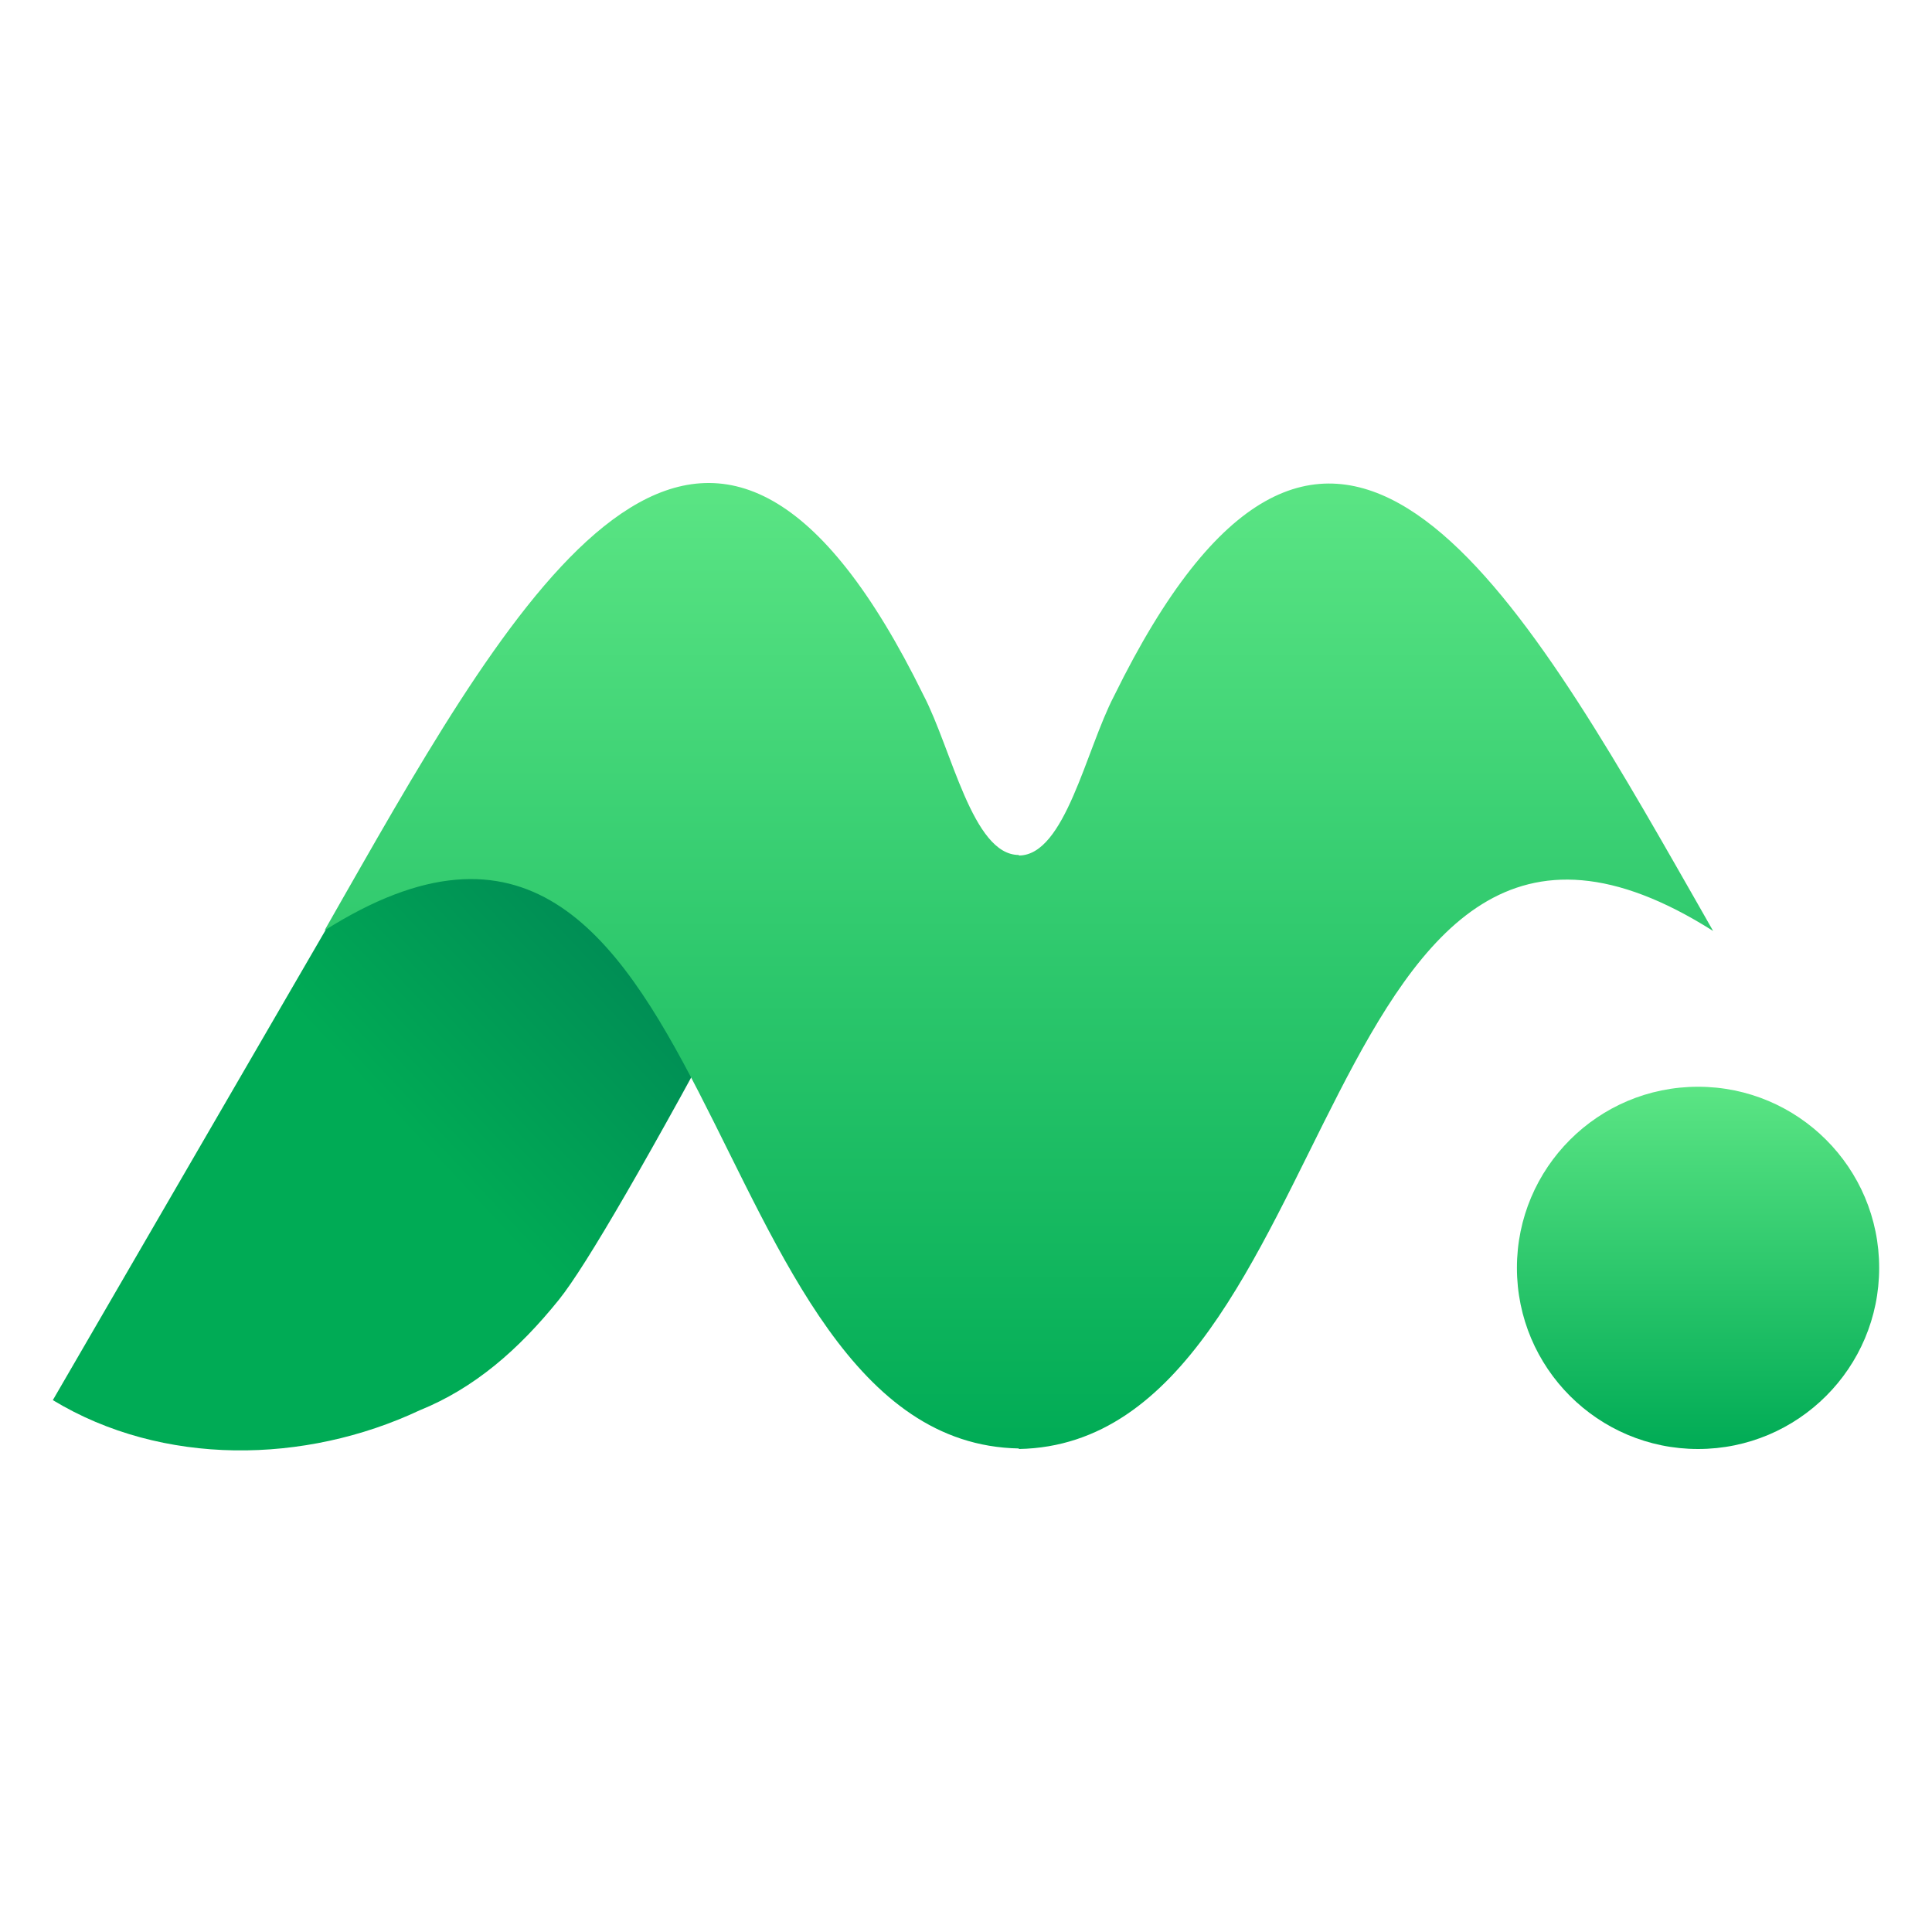
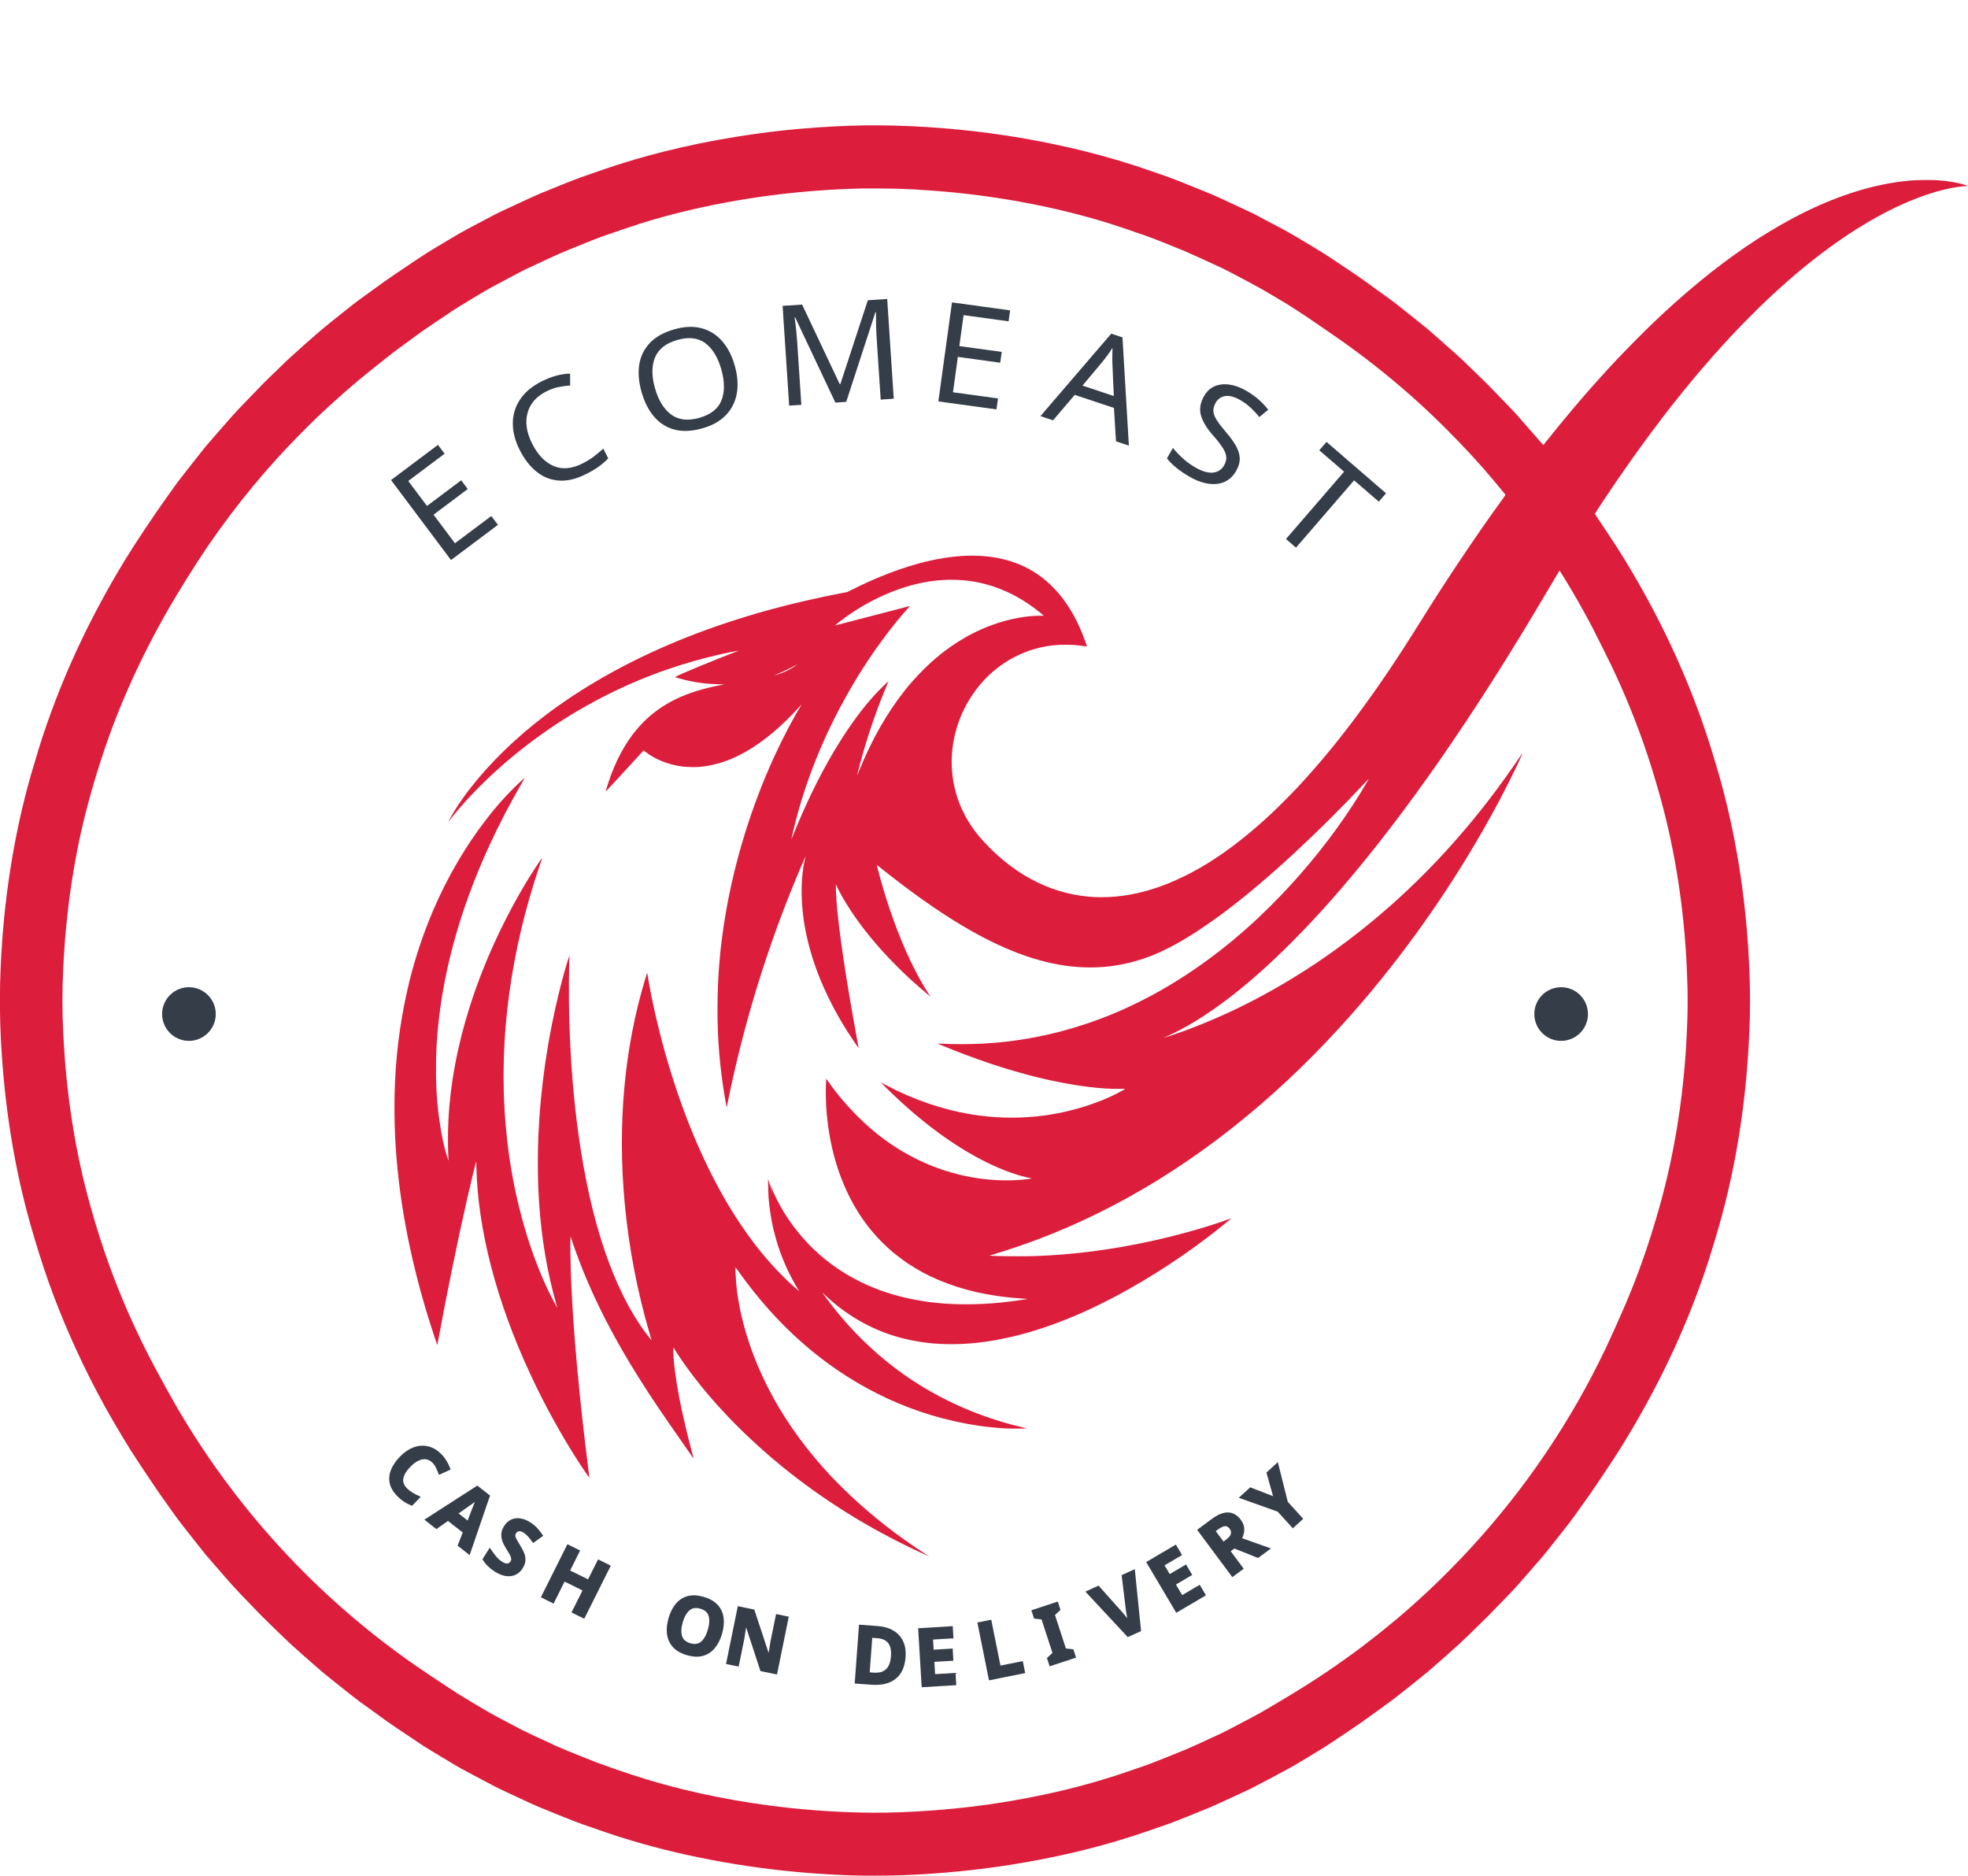
- <svg xmlns="http://www.w3.org/2000/svg" height="512" viewBox="0 0 512 512" width="512">
-   <linearGradient id="a" x1="100%" x2="50%" y1="5.663%" y2="50%">
-     <stop offset="0" stop-color="#007b55" />
-     <stop offset="1" stop-color="#00ab55" />
-   </linearGradient>
-   <linearGradient id="b" x1="50%" x2="50%" y1="0%" y2="100%">
-     <stop offset="0" stop-color="#5be584" />
-     <stop offset="1" stop-color="#00ab55" />
-   </linearGradient>
-   <g fill="none" fill-rule="evenodd" transform="translate(14 128)">
-     <path d="m92.807 83.107c44.289 22.889 46.308 23.935 46.401 23.98.012.009.642.333 44.793 23.153-26.072 48.54-42.693 77.266-49.868 86.179-10.759 13.37-22.495 23.493-36.93 29.334-30.346 14.262-68.07 14.929-97.202-2.704z" fill="url(#a)" />
-     <g fill="url(#b)">
-       <path d="m430.31 101.726c-46.271-80.956-94.1-157.228-149.043-45.344-7.516 14.383-12.995 42.337-25.267 42.337v-.142c-12.272 0-17.749-27.953-25.265-42.337-54.945-111.885-102.774-35.612-149.045 45.344-3.482 6.105-6.827 11.932-9.69 16.996 106.038-67.127 97.11 135.666 184 137.278v.142c86.891-1.611 77.962-204.405 184-137.28-2.861-5.062-6.206-10.889-9.69-16.994" />
-       <path d="m436 256c26.509 0 48-21.491 48-48s-21.491-48-48-48-48 21.491-48 48 21.491 48 48 48" />
-     </g>
-   </g>
+ <svg xmlns="http://www.w3.org/2000/svg" id="Layer_1" data-name="Layer 1" viewBox="0 0 3397.54 3237.95">
+   <defs>
+     <style>.cls-1{fill:#dc1d3c;}.cls-1,.cls-2{fill-rule:evenodd;}.cls-2{fill:none;stroke:#000;}.cls-3{font-size:241.71px;font-family:ArchivoBlack-Regular, Archivo Black;}.cls-3,.cls-4,.cls-5{fill:#353d49;}.cls-4{font-size:137.01px;stroke:#353d49;stroke-miterlimit:10;stroke-width:4px;font-family:AdobeFanHeitiStd-Bold, AdobeFanHeitiStd Bold-B5pc-H;font-weight:700;}</style>
+   </defs>
+   <path class="cls-1" d="M3481.84,406.47c-12.77-4.21-28.49-7-49.08-8.57-6.16-.49-30.27-.46-38.44,0-55.83,3.32-116.8,20.19-180,49.88-36,16.91-77.45,41-114.75,66.61-52.07,35.81-103.41,78-156.71,128.88-16,15.28-47.67,47.21-63.94,64.49-39.22,41.71-77.36,85.85-115.67,133.77-5.81,7.26-10.69,13.34-10.8,13.45s-5.27-5.43-20.2-22.74c-20.94-24.28-30.29-34.69-42-46.63-3.74-3.83-11.13-11.47-16.41-17-14-14.67-17.9-18.56-31.23-31.46-6.62-6.41-15.58-15.13-19.9-19.37-11.45-11.24-23.74-22.43-46.92-42.7-6.48-5.67-14-12.26-16.69-14.67s-6.77-5.91-9-7.73c-3.35-2.76-32.86-26.32-52-41.52-2.56-2-8.1-6.18-12.34-9.21s-12-8.59-17.29-12.42-11.21-8.11-13.22-9.53l-5.07-3.7c-8.49-6.27-18.87-13.5-31.67-22.07l-30.22-20.18c-12.19-8.17-18.85-12.36-37.75-23.71-35.24-21.15-37.59-22.49-64.64-36.72-6-3.17-12.66-6.68-14.82-7.84-20.38-11-17.83-9.71-57.66-28.18-7.66-3.54-17.6-8.16-22.07-10.26s-13.83-6.07-20.77-8.88-17.14-6.91-22.66-9.18c-23.58-9.7-41.3-16.44-58.38-22.23-4.39-1.47-12-4.12-17-5.89-32.63-11.56-72.92-23.53-112-33.32a1523.18,1523.18,0,0,0-215.84-37.18c-39.21-3.84-74.27-6-113.43-7.12-10.89-.29-41-.55-48.22-.4-42.82.87-70.3,2.32-113.43,5.92-34.8,2.93-74.31,7.87-111.69,14-45.67,7.43-82.19,15-125.64,25.84-34.69,8.69-72.63,20-104,31-5.66,2-14.81,5.14-20.33,7-21.23,7.23-32.74,11.65-66.09,25.28-7.5,3.07-16.68,6.79-20.36,8.27s-11.16,4.77-16.56,7.29-12.58,5.85-16,7.38c-43,19.93-40.35,18.66-55.94,26.88-5.67,3-11.8,6.21-13.63,7.2-3.31,1.71-10.08,5.31-23.68,12.55-10.95,5.84-19.78,10.88-35.43,20.33-8,4.82-19.61,11.83-25.86,15.57-6.77,4-16.93,10.55-25.27,16.12-33.35,22.28-51.45,34.57-59.84,40.67-4.94,3.6-10.51,7.61-12.34,8.95s-8.11,5.86-13.95,10.11-12.75,9.24-15.39,11.12-6.63,4.89-8.86,6.66l-23.39,18.61c-31,24.66-28.67,22.75-62.74,52.7C593.8,699.25,583.4,708.83,571,721c-9.28,9.15-23.77,23.16-26.12,25.3-1.34,1.2-12.11,12.35-27.52,28.44-3.56,3.75-9.17,9.56-12.45,12.93-10.05,10.31-20.51,22-40.67,45.32-5.67,6.53-12.84,14.83-16,18.44s-6.85,8-8.28,9.88-7.63,9.7-13.83,17.46c-24.25,30.52-33,41.89-40.64,53-1.64,2.38-8.3,11.73-14.78,20.77-17.49,24.37-48.83,71.51-65,97.8-64.63,105.08-115,214.62-150.16,326.6-2.78,8.83-11.32,37.39-14.05,46.92-29.75,104.11-47.5,217-52.47,334-1,23.36-1.16,31.92-1.16,56.5,0,27.86.5,45.35,2,73.93,6,110.27,23.26,216.38,51.27,314.6,19.89,69.8,39.45,125,65.36,184.75,30.76,70.82,64.77,135.19,107.71,203.66,8.63,13.8,42.24,64.2,50.31,75.49,13.07,18.28,19.06,26.7,21.79,30.65,6.56,9.53,19,25.79,36,47.06,5.7,7.12,12.29,15.4,14.65,18.45,5.69,7.26,5.55,7.09,18.33,21.82,35.32,40.69,35.9,41.36,57.23,63.5,5.46,5.63,12.75,13.24,16.26,16.93,8.51,8.91,14.88,15.25,30.73,30.67,31.67,30.74,31.75,30.82,70.65,64.87,13.77,12.08,17.05,14.84,30.5,25.59,27.46,22,43.23,34.36,48.19,37.91,3,2.15,8.8,6.33,12.93,9.32s11.24,8.11,15.86,11.45c13.63,9.79,15.51,11.15,19,13.8,1.84,1.39,9.88,6.85,17.88,12.2s20.27,13.53,27.3,18.27l16.56,11.13c3.86,2.55,41.45,25.33,54.76,33.14,11,6.45,29,16.18,56.64,30.62,2,1.05,6.65,3.51,10.32,5.49,6.21,3.31,17.86,8.86,44.58,21.18,6,2.76,15,6.94,20,9.29s11,5,13.22,5.87,11.58,4.68,20.76,8.43c36.54,14.92,48.75,19.6,67.54,25.94,4.15,1.42,11.88,4.09,17.14,5.95,22.4,7.92,47.29,15.8,72.33,22.92,102.86,29.17,218.38,47.89,330.28,53.59,29.83,1.55,43.64,1.89,71.32,1.89,22.57,0,34-.2,54-1a1579.29,1579.29,0,0,0,182.71-18c65.65-10.57,122.48-23.26,180.69-40.4,19.46-5.72,39.53-12.2,58.09-18.74,5.2-1.83,13.89-4.86,19.32-6.68,15.4-5.2,31.84-11.47,53.89-20.51l23.67-9.64c12.43-5,18.8-7.9,58-26.06,22.28-10.34,18.67-8.54,51.41-25.8,28.5-15,41.6-22.25,53.74-29.68,6.28-3.84,10.69-6.51,30.8-18.62,6.78-4.1,14.72-9,17.65-11s16.51-11.06,30.22-20.24,25.81-17.4,26.93-18.24,3.91-2.88,6.24-4.57l33.46-24.1c14.38-10.35,18.59-13.6,42.5-32.66,29.86-23.82,31.61-25.27,46.65-38.52,6-5.25,13.34-11.7,16.36-14.37,16.84-14.79,27.79-24.81,37.21-34,3.83-3.78,13-12.74,20.48-20,15.34-14.86,17.43-17,31.84-32,5.72-6,12.9-13.44,16-16.55,13.79-14.09,19.89-20.89,49.66-55.34,4.13-4.79,9.3-10.75,11.48-13.22s6.13-7.26,8.74-10.6,9.15-11.59,14.5-18.3c19.93-25.07,27.83-35.35,35.29-45.9,5.87-8.33,15.66-22.07,24.37-34.27,7.91-11.08,40.32-59.67,48.83-73.21,67.54-107.53,118.49-215.42,155.56-329.41,4.8-14.75,13.71-44.3,18.71-61.9q44.31-156.74,51.73-333.31c.91-22,1.13-32.59,1.13-53.74,0-24.43-.54-44.74-2-72.48-5.78-109.85-23-216.5-50.87-314.88-2.7-9.47-10.54-35.88-13.8-46.33-37.24-119.74-91.62-236.23-162.59-348.3-2.49-3.92-12.2-18.65-21.61-32.76l-17.08-25.62,6.27-9.67c7.12-10.93,24.26-36.55,32.31-48.29,69.63-101.52,137.34-186.44,207.61-260.28,13.18-13.85,37.53-38.14,51-50.86,64.66-61.15,127.32-108.43,189.28-142.89,56.16-31.26,113.14-51.1,154.52-53.83l3.19-.22Zm-721.28,698.39c11.62-19.73,19.06-32.28,19.56-32.91.29-.38.38-.29,8.13,12.29,16.07,26,33.23,56.15,47.7,83.65,4.9,9.39,27.39,54.36,32.65,65.37a1328.09,1328.09,0,0,1,62.81,154.68c7.77,23.35,16.81,53.07,23.46,77.32,25.4,92.38,40.58,191.09,45.21,293.63,2.09,46.65,1.82,81-1,129.85-5.81,99.46-21.9,196.45-47.35,285.4-17.92,62.66-35.53,112.66-58.53,166.45-9.1,21.26-24.67,55.92-33.44,74.37-4.47,9.47-18.15,36.83-23.21,46.47a1398.66,1398.66,0,0,1-245.46,335.34c-48.19,48.65-95,89.59-151.49,132.52a1446,1446,0,0,1-126.65,85.23c-4.25,2.5-15.28,9.12-24.55,14.67-22.6,13.54-27.86,16.44-59.4,33-23.19,12.2-28.38,14.87-32.54,16.79-2.15,1-15.16,7-28.9,13.36-17.32,8-28.33,12.93-35.88,16l-25.7,10.43c-20.4,8.3-39.78,15.65-49.82,18.91-1.37.43-6.45,2.2-11.33,3.91A1223.76,1223.76,0,0,1,1889.63,3185c-80.84,17.22-162.91,27.18-249.62,30.35-58.47,2.12-124.9-.58-191.69-7.85-82.91-9-165.14-25.38-240.26-47.77-17-5.09-39.59-12.44-53.3-17.35-3.11-1.1-9.07-3.16-13.22-4.59-14.61-5-29.4-10.54-48.08-18.16l-23.82-9.64c-6.94-2.79-17.28-7.23-23-9.82-33.66-15.48-51.5-23.85-57.66-27.07-3.83-2-9.64-5.08-12.92-6.77-7-3.64-25-13.15-31-16.38-11-5.87-19.82-11-42.62-24.66-22.22-13.34-26.7-16.12-44.88-28.24-11.1-7.38-25-16.61-30.94-20.57a1401.29,1401.29,0,0,1-432.74-459.46c-9-15.45-27-47.87-38.34-69.14-16.51-30.9-34.37-67.79-47.59-98.18-25-57.69-44-110.91-62.44-175.57-27.22-95.33-43.44-197.5-48.37-304.6a1083.63,1083.63,0,0,1,0-111.11c4.15-91.53,16.9-181.13,37.64-264.34a1465.2,1465.2,0,0,1,47.12-151.64c31.35-83.49,72.39-166.33,122-246.19l7.93-12.79A1396.21,1396.21,0,0,1,566.35,878.13c19.28-21.29,49.4-52.23,69.92-71.77C666,778,699,749.13,729,725.29l24.89-19.85c12.29-9.82,14.5-11.47,31.06-23.52,6.8-4.92,14.17-10.35,16.41-12.07,9.21-7,19.55-14.22,37.5-26.23,6.71-4.47,17.95-12,25-16.76,12.56-8.51,15.92-10.57,50.26-31.14C932,585,936.87,582.3,964.2,568c4.7-2.46,12.64-6.68,17.57-9.32,11.53-6.16,13.54-7.12,46-22.14,22.06-10.19,29.93-13.68,41.83-18.5,8.08-3.29,17.61-7.17,21.21-8.66,10.89-4.5,30.42-12.14,37.18-14.52,15.17-5.41,55.51-19,66-22.32,94.43-29.53,201.51-49.26,308.92-56.95,24.44-1.77,45.94-2.79,73.79-3.5,7.23-.17,51.74.13,59.26.39,20.3.78,24.34.92,31.66,1.36,17.23,1,44.22,3,60,4.48,110.27,10.45,219,33.55,311.4,66.13,5.2,1.84,10.89,3.78,12.64,4.36,15.21,4.91,36,12.82,64.28,24.47,5.49,2.26,13.28,5.43,17.29,7,6.27,2.51,43.94,19.67,65.06,29.63,3.66,1.72,12.4,6.19,19.46,9.94s18.53,9.85,25.51,13.51c17.75,9.38,25.47,13.74,43,24.23,8.39,5,19.37,11.59,24.39,14.6,8.75,5.24,40.46,26.18,54.3,35.87,3.27,2.27,11.56,8,18.44,12.74a1409.11,1409.11,0,0,1,125.2,95.88c26.26,22.54,47.24,42,73.05,67.57,32.48,32.22,60.66,62.8,87.65,95.13,6.68,8,16.47,19.9,17.63,21.42.17.25-1.11,2.26-4.21,6.53-25.82,35.56-49,68.9-75.73,109s-45.4,69.1-73.72,114.59c-59.67,95.81-119.4,178-177,243.72-22.55,25.68-35.06,39-59.52,63.16-34.4,34-75,67.44-109.23,89.87a471.75,471.75,0,0,1-55.33,31.89c-36.69,18-71.09,28.91-106.61,33.67a281.21,281.21,0,0,1-47.64,2.18,253.64,253.64,0,0,1-96.93-24.43c-34.57-16.27-67-40.87-96.22-73-33.08-36.42-51.18-79-53.62-126.13-2.2-42.67,10.09-87.11,34.11-123.46,17.48-26.4,38.42-46.53,65-62.42a213.91,213.91,0,0,1,34.51-16c4.7-1.63,15.71-4.71,20.82-5.81a182.54,182.54,0,0,1,41.4-4.36,192,192,0,0,1,32,2.32,44.56,44.56,0,0,0,5.35.61c.17-.2-.85-3.39-3.61-10.92-11.59-31.9-26.26-58.22-44.71-80.23a214.69,214.69,0,0,0-28.25-27.22c-40.29-31.28-92.79-43.57-155.44-36.34-38.41,4.42-78.3,15.4-124.48,34.25-14,5.72-29.13,12.6-46.77,21.35l-10.74,5.31-5.81,1.08c-38.67,7.11-91.53,19.29-129.57,29.8-99.89,27.69-187.62,62.42-267.71,106-49.24,26.81-95.21,57.22-135.63,89.71-49.82,40-92.95,84.76-124.33,128.85-3.74,5.26-10.74,15.72-14,20.92-4.58,7.35-12.75,22.13-10.92,19.78a571.88,571.88,0,0,1,41.49-48.08c55.16-57.8,123.39-110.65,194.62-150.7a846.74,846.74,0,0,1,111.7-53c13.36-5.14,17.05-6.5,28.17-10.36a882.17,882.17,0,0,1,94.82-27c8.07-1.84,29.05-6,29.45-5.88.14,0-.35.32-1.13.62-1.34.52-8.29,3.23-29.17,11.45-22.45,8.83-50.2,20.3-65.5,27.07-7,3-13.51,6.18-13.51,6.39s.49.35,1.1.52,3.64,1,6.74,1.92a258.65,258.65,0,0,0,42.41,8.43c6.19.69,16.25,1.29,25.86,1.5l8.83.21-9.71,2c-10.57,2.13-10.86,2.18-20,4.47-53.14,13.25-92,36.17-121.81,71.9q-30.06,36-48,89.61c-2.31,7-5.39,17-5.22,17.2.11,0,6.88-7.31,15.13-16.24s23-25,32.76-35.58l17.7-19.23,2.24,1.74c17.33,13.68,41,23.12,65.67,26.11a182.54,182.54,0,0,0,26.88.62c19.71-1.4,41.39-7.07,61.29-16,37.82-17.08,75.7-46.68,114-89.07,1.57-1.75,2.88-3.16,2.93-3.16s-1,1.66-2.14,3.58c-13.31,21.43-32,57.43-47.15,90.71-38.23,84.16-66.78,177.06-82.12,267.26a960.31,960.31,0,0,0-14.12,164.41,885.49,885.49,0,0,0,12.64,152.06c1.71,10.15,3.23,18.28,3.31,17.84.24-1.42,4.68-23,6.56-31.78a2105.8,2105.8,0,0,1,96.3-321.42c4.77-12.22,12-30.32,17.4-43.28,5.6-13.4,15.75-37.1,15.92-37.1a39,39,0,0,1-.93,4.15c-6.88,27.69-7.84,66.21-2.59,104,4.86,34.91,15.17,71.65,30.08,107.41a583,583,0,0,0,44.64,85.46c3.69,5.87,18.71,28.45,19.84,29.77l.61.74-.17-.74c-.41-2-8-43.94-10-55.47-17.54-99.76-27.53-173.72-29.1-215-.17-4.79-.24-9.33-.12-10.06l.17-1.33,1.84,3.92c2.44,5.2,5.63,11.3,9.61,18.21,17.25,30.15,40.7,61.79,69,93.11,13.74,15.21,32.77,34.3,49.09,49.26,7,6.4,22.46,19.79,31.34,27.13l2.47,2-2.93-4.35c-16.59-24.78-35.76-63-51.36-102.4a970.3,970.3,0,0,1-35.26-107.62c-3.31-12.44-3.52-13.25-3.11-13,.18.11,3.51,2.76,7.44,5.86,51.5,41,95.92,72.48,138.12,97.78,69.28,41.54,131,64.84,188.82,71.29,26.76,3,54.26,2.44,78.63-1.58,33.7-5.57,62.4-15.33,94.65-32.21,28.7-15,62-36.83,97.89-64,69.42-52.67,156-132.64,235.15-217.11,4.59-4.91,8.39-8.92,8.45-8.92a2.5,2.5,0,0,1-.44.93c-.29.53-1.62,2.85-2.92,5.17-13.37,23.44-32.2,52.38-51.54,79.16A1087.43,1087.43,0,0,1,2261.51,1670c-58.18,54.84-120.64,100.37-185.33,135.16-14.23,7.65-36.83,18.77-49.82,24.49a690.64,690.64,0,0,1-66.38,25.59,667.68,667.68,0,0,1-175.89,33.17c-22.22,1.2-54.08,1.2-73.49,0-2.23-.14-4.1-.22-4.15-.17s1.62.77,3.63,1.59c59.93,24.87,113.55,42.91,167.84,56.48,27.95,7,63.45,13.71,87.44,16.58,23.07,2.76,38.43,3.75,55.28,3.58,5.46,0,9.93,0,9.93,0,0,.32-10,5.81-16.47,9.06-39.5,19.73-89.09,33.73-136.47,38.49a429.69,429.69,0,0,1-112.42-3.45c-50-8.19-100.77-25.59-147.86-50.6l-6.82-3.64-2.18-1.16,9.16,9.12c67.93,67.45,139.75,117.42,205.66,143.16,15.37,6,34.22,11.65,43.77,13.12,1.37.21,2.23.47,2,.59-.62.32-7.85,1.31-14.3,1.94-28.64,2.82-60.53,1.28-91.5-4.47a356.86,356.86,0,0,1-80.11-25,372.28,372.28,0,0,1-91.71-58.5,452.65,452.65,0,0,1-75.39-84l-1.45-2.06-.17,1.36c-.12.76-.38,5.64-.55,10.84-.38,9.7-.11,25.62.58,36.57,4.3,65.89,21.46,124.85,50.92,174.72a295.11,295.11,0,0,0,64.29,76c32.18,26.81,67.86,46,111.08,59.75,25.39,8.08,49.38,13.2,81.48,17.35,6.45.81,20.8,2.17,28.15,2.61,4,.26,8.34.55,9.61.66l2.33.21-4.94.78c-11.48,1.87-28.47,4.13-39.8,5.3-43.63,4.52-88.19,4.23-126.24-.85-33.61-4.5-65.63-12.75-94.33-24.29a327.48,327.48,0,0,1-93.59-57c-4.32-3.8-16.85-15.63-18.48-17.46-.61-.72-2.9-3.19-5.08-5.49a324.66,324.66,0,0,1-38.78-51.18,307.35,307.35,0,0,1-23-46.33c-.92-2.4-1.73-4.3-1.77-4.3s1.31,4.73,2.94,10.25,2.84,10.14,2.79,10.2c-.27,0-4.49-14.26-7.47-25.16l-.58-2.17.15,10.89a314.77,314.77,0,0,0,3.51,46,354.4,354.4,0,0,0,46.68,131.73c1.82,3.05,3.31,5.59,3.31,5.73-.18,0-11-9.55-15.08-13.25a573.82,573.82,0,0,1-41.77-43.72q-63.48-74.33-112.56-182.74c-20.74-45.73-39.85-97.4-55.75-150.59-15.21-51-28.64-108-35.87-152.18-.64-3.9-1.21-7.12-1.28-7.19s-.17,0-3.92,12.53c-35.58,118.25-47.46,249.29-34.88,385a1193.67,1193.67,0,0,0,43.42,226.55c1.69,5.66,3,10.31,2.94,10.37s-5-6-9.56-12.08c-56.21-75.56-95.6-191.73-116.69-344.09-8.86-63.91-14.15-132.08-16-206.24-.7-26.81-.44-83.46.46-99.64l.15-2.61-1.17,3.48c-4.39,13.19-10.28,34.08-15.51,54.9a1278.89,1278.89,0,0,0-37.07,252.87c-1.21,28.44-1.21,66.47,0,93.69,2.86,62.71,11.4,122.29,25.45,177,2.15,8.34,4.56,17.2,6.11,22.42a32.23,32.23,0,0,1,.92,3.6c-.28.29-7.43-13-12.2-22.54-34.48-69.74-60.33-159.19-72.12-249.52-3.55-27.28-6-55.75-7.27-83.37a1041.58,1041.58,0,0,1,5.4-158.75q12.21-110.48,47.06-221.8c2.62-8.33,9.76-30,11.92-36.13a38.42,38.42,0,0,0,1.33-4.16c-.35-.31-14,20.31-21.27,32-43.48,70.38-79.47,148.35-103.67,224.6-21.61,68.09-33.87,133.89-37.07,198.49-.89,18.34-.89,45,0,62,.18,3.16.27,5.81.21,5.86s-3.93-11.8-5.41-17.34c-5.89-22.22-11-52.5-13.5-79.86a596.44,596.44,0,0,1-2.62-60.85c0-18.53.2-26.58,1.16-42.56,6.48-111,37.48-227.68,91.56-344.81,16.36-35.47,34.61-70.53,55-105.82,3-5.2,5.41-9.5,5.41-9.64-.26-.27-9.47,8.22-17.63,16.26a517.1,517.1,0,0,0-48,54.44c-36.43,46.88-67.65,100.3-92.63,158.49a804.74,804.74,0,0,0-40.3,120,894.58,894.58,0,0,0-25.3,175c-1.36,29.29-1.3,63.88.14,94.71q7.2,149.92,57.24,312.56c4.93,16,15.21,47.35,15.53,47.35a14.58,14.58,0,0,0,.67-2.85c14.06-77.24,35-179.78,50.72-248.42,5.55-24.23,15.05-63.77,15.65-65.22.15-.32.32,3.14.45,8.43,2.35,108.55,34.65,232.92,93,358.17A1274.35,1274.35,0,0,0,1085.13,2608c6.18,9.59,20.06,30.15,20.38,30.15,0-.05-1.1-9.18-2.49-20.27-14.81-116.83-25.25-231.2-28.87-316.49-1.07-25.3-1.84-63.21-1.46-73.89l.21-6.28,3.57,10.46c26.46,77.9,64.81,155.56,118.58,240.23,18,28.44,35,53.59,66.17,98.18,11.79,16.88,21.52,30.88,23,33.06a9.31,9.31,0,0,0,1.19,1.57c.05-.06-.73-3.17-1.74-6.91-8.89-32.51-18-71.43-23.42-100.05-6.39-33.81-10.19-65-9.81-81l.08-4.07,2.3,3.78c11,18.07,29.1,43,47.37,65.35,45.38,55.55,101.79,109.63,163.17,156.52,67.11,51.27,138.33,93.86,218.68,130.78,8.13,3.75,9.55,4.35,9.15,4-.14-.14-4.15-2.79-8.86-5.84a913.71,913.71,0,0,1-124.79-97.34c-8.19-7.67-28-27.34-34.6-34.46-32.39-34.67-59.29-69.34-82.41-106.1-45.46-72.31-74.4-152.43-81.51-225.71-1-11-1.83-28.51-1.25-28.85a26.29,26.29,0,0,1,3.57,4.52c4.41,6.31,8.43,11.83,14.21,19.53,68,90.6,149.71,158.2,244.27,202.06A575.49,575.49,0,0,0,1777.42,2548c14.26,2.06,29.21,3.57,45.46,4.59,8.19.52,36.14.52,36.65,0,.27-.29.24-.38-.22-.38-.74,0-17.7-4.22-25.4-6.28-62.43-16.87-120.29-42.84-172.25-77.24q-59.75-39.55-110.54-95.86a639.17,639.17,0,0,1-40.49-50.39l-3-4.19,1.91,1.72c1,1,4.1,3.77,6.8,6.24,38.67,35.47,83.58,59.61,133.57,71.75q93.42,22.7,210.17-10.05c35.4-9.93,74.86-24.89,113.43-43,8.74-4.1,32.94-16.24,42-21.06a1191.1,1191.1,0,0,0,171.1-111.81c12-9.47,27.07-21.79,26.86-22a23.79,23.79,0,0,0-2.49.85c-37.91,13.9-89.67,28.52-138.25,39-67.71,14.58-131.3,22.75-196.65,25.21-14.85.58-57,.46-69.87-.18-5.57-.26-10.17-.51-10.22-.54s3.3-1.12,7.41-2.33c24-7.17,51.32-16.38,74.56-25.13,145.69-54.78,283.29-140.27,411.33-255.51,57.78-52,116.28-113.23,168.66-176.5A1951.94,1951.94,0,0,0,2673,1475.17c11.94-22.22,30.09-58.33,37.18-73.92,5.09-11.19,6.83-15.17,6.77-15.26s-2,2.72-4.27,6.1c-37.88,56-74,102.67-116,150.06-7.17,8.11-23.56,25.95-29.34,32-23.93,24.9-41.15,41.74-64.51,63.21-7,6.4-8.92,8.17-20.19,18-27.05,23.73-59.05,49.21-88.31,70.3a1146.62,1146.62,0,0,1-145.39,89.53,1030.49,1030.49,0,0,1-118.66,52c-9.9,3.61-32.94,11.33-33.64,11.33,0,0,2.28-1.11,5.17-2.38a475,475,0,0,0,50.52-26.87c76.16-46.57,162.06-124.85,252.63-230.3,54.21-63.09,111.24-137.51,168.23-219.46C2634.94,1310.61,2695.64,1215.16,2760.56,1104.86ZM1607.63,1276.28c-22.29,22.57-44.13,50.74-66.68,86-30,46.86-58.37,103.06-83.21,164.91-2,4.88-3.62,8.86-3.67,8.86s3-13.77,5.38-23.3c18.64-75.64,48.22-150,88.22-222a904.28,904.28,0,0,1,88.69-131.7c7.87-9.62,16.61-19.78,20.91-24.2,1-1.07,1.77-1.95,1.63-1.95s-29.31,7.58-64.78,16.85-64.32,16.73-64.55,16.73c-.26-.26,11.53-9.49,19-14.81,39.35-28.18,84-48.54,126.93-58a255.44,255.44,0,0,1,65.65-5.84,222.73,222.73,0,0,1,39,5.09c32.91,7.29,63.64,21.61,93.36,43.55,5.23,3.83,16.3,12.72,16.5,13.21a45.63,45.63,0,0,1-5.23.08c-23.76-.43-54.87,5.38-82.88,15.49-28.78,10.4-55.21,24.75-81.36,44.18-24.11,17.9-49.71,43-70.12,68.67-31.35,39.54-57.37,85.26-79.72,140.07-1.21,3-2.35,5.81-2.49,6.23s-.38.72-.43.63c-.24-.23,5-20,9-34.51a1064.6,1064.6,0,0,1,42.64-121.85c1.19-2.86,2.15-5.27,2.09-5.32C1621.19,1263.11,1613.9,1269.91,1607.63,1276.28Zm-143.79-42.19c0,.24-3.4,2.59-6.83,4.77a107.36,107.36,0,0,1-27.68,12.44c-2.45.69-4.6,1.27-4.79,1.24a41.16,41.16,0,0,1,4.58-2c2.73-1.08,7-2.85,9.53-3.92,4.79-2.1,19.55-9.41,23-11.44C1463.81,1233.92,1463.84,1233.9,1463.84,1234.09Z" transform="translate(-87.94 -86.77)" />
+   <path class="cls-1" d="M2774.53,1459.54" transform="translate(-87.94 -86.77)" />
+   <text x="-87.94" y="-86.77" />
+   <path class="cls-2" d="M197.17,1869.57" transform="translate(-87.94 -86.77)" />
+   <text class="cls-3" transform="matrix(0.84, -0.63, 0.6, 0.8, 758.93, 981.57)">E</text>
+   <text class="cls-3" transform="translate(922.24 860.84) rotate(-26.76) scale(1.05 1)">C</text>
+   <text class="cls-3" transform="translate(1116.33 764.26) rotate(-15.86) scale(1.05 1)">O</text>
+   <text class="cls-3" transform="translate(1337.84 701.83) rotate(-3.76) scale(1.05 1)">M</text>
+   <text class="cls-3" transform="translate(1595.61 689.62) rotate(7.83) scale(1.05 1)">E</text>
+   <text class="cls-3" transform="matrix(0.99, 0.33, -0.32, 0.95, 1796.22, 718.35)">A</text>
+   <text class="cls-3" transform="translate(2000.55 789.85) rotate(29.74) scale(1.05 1)">S</text>
+   <text class="cls-3" transform="translate(2175.36 891.83) rotate(40.8) scale(1.05 1)">T</text>
+   <text class="cls-3" transform="matrix(0.68, 0.79, -0.76, 0.65, 2326.05, 1028.84)"> </text>
+   <text class="cls-3" transform="translate(2394.89 1110.95) rotate(55.32) scale(1.05 1)"> </text>
+   <text class="cls-3" transform="matrix(0.5, 0.92, -0.88, 0.48, 2454.91, 1199.79)"> </text>
+   <text class="cls-3" transform="translate(2505.52 1294.26) rotate(67.11) scale(1.05 1)"> </text>
+   <text class="cls-3" transform="translate(2546.11 1393.46) rotate(73.07) scale(1.05 1)"> </text>
+   <text class="cls-3" transform="translate(2576.17 1496.29) rotate(79.01) scale(1.05 1)"> </text>
+   <text class="cls-3" transform="matrix(0.09, 1.04, -1, 0.09, 2595.44, 1601.75)"> </text>
+   <text class="cls-3" transform="matrix(-0.01, 1.05, -1, -0.01, 2603.8, 1708.69)"> </text>
+   <text class="cls-3" transform="translate(2601.31 1815.98) rotate(96.42) scale(1.05 1)"> </text>
+   <text class="cls-3" transform="translate(2588.16 1922.57) rotate(102.05) scale(1.05 1)"> </text>
+   <text class="cls-3" transform="translate(2564.63 2027.37) rotate(107.6) scale(1.05 1)"> </text>
+   <text class="cls-3" transform="matrix(-0.41, 0.96, -0.92, -0.39, 2531.07, 2129.48)"> </text>
+   <text class="cls-3" transform="translate(2487.9 2227.96) rotate(118.51) scale(1.05 1)"> </text>
+   <text class="cls-3" transform="matrix(-0.58, 0.87, -0.83, -0.56, 2435.59, 2321.95)"> </text>
+   <text class="cls-3" transform="matrix(-0.66, 0.81, -0.77, -0.63, 2374.69, 2410.62)"> </text>
+   <text class="cls-3" transform="matrix(-0.73, 0.75, -0.71, -0.7, 2305.78, 2493.21)"> </text>
+   <text class="cls-3" transform="translate(2229.45 2569.11) rotate(139.87) scale(1.05 1)"> </text>
+   <text class="cls-4" transform="matrix(0.71, 0.69, -0.7, 0.72, 652.27, 2545.42)">C</text>
+   <text class="cls-4" transform="matrix(0.78, 0.61, -0.62, 0.79, 736.07, 2623.55)">A</text>
+   <text class="cls-4" transform="translate(827.57 2692.28) rotate(32.17) scale(0.99 1)">S</text>
+   <text class="cls-4" transform="matrix(0.89, 0.44, -0.45, 0.9, 925.45, 2751.06)">H</text>
+   <text class="cls-4" transform="translate(1028.32 2799.78) rotate(21.11) scale(0.99 1)"> </text>
+   <text class="cls-4" transform="matrix(0.95, 0.28, -0.28, 0.96, 1134.81, 2838.72)">O</text>
+   <text class="cls-4" transform="matrix(0.97, 0.2, -0.2, 0.98, 1243.78, 2868.48)">N</text>
+   <text class="cls-4" transform="translate(1354.24 2889.81) rotate(7.75) scale(0.99 1)"> </text>
+   <text class="cls-4" transform="translate(1465.51 2903.5) rotate(4.18) scale(0.99 1)">D</text>
+   <text class="cls-4" transform="matrix(0.99, -0.06, 0.06, 1, 1580.85, 2911.31)">E</text>
+   <text class="cls-4" transform="translate(1696.95 2900.85) rotate(-11.35) scale(0.99 1)">L</text>
+   <text class="cls-4" transform="matrix(0.94, -0.31, 0.31, 0.95, 1809.25, 2875.41)">I</text>
+   <text class="cls-4" transform="translate(1917.57 2837.33) rotate(-24.42) scale(0.99 1)">V</text>
+   <text class="cls-4" transform="matrix(0.85, -0.5, 0.51, 0.86, 2020.9, 2787.59)">E</text>
+   <text class="cls-4" transform="translate(2118.12 2727.15) rotate(-36.64) scale(0.99 1)">R</text>
+   <text class="cls-4" transform="translate(2208.32 2657.13) rotate(-42.37) scale(0.99 1)">Y</text>
+   <circle class="cls-5" cx="326.17" cy="1750.53" r="46.31" />
+   <circle class="cls-5" cx="2695.14" cy="1750.53" r="46.31" />
</svg>
